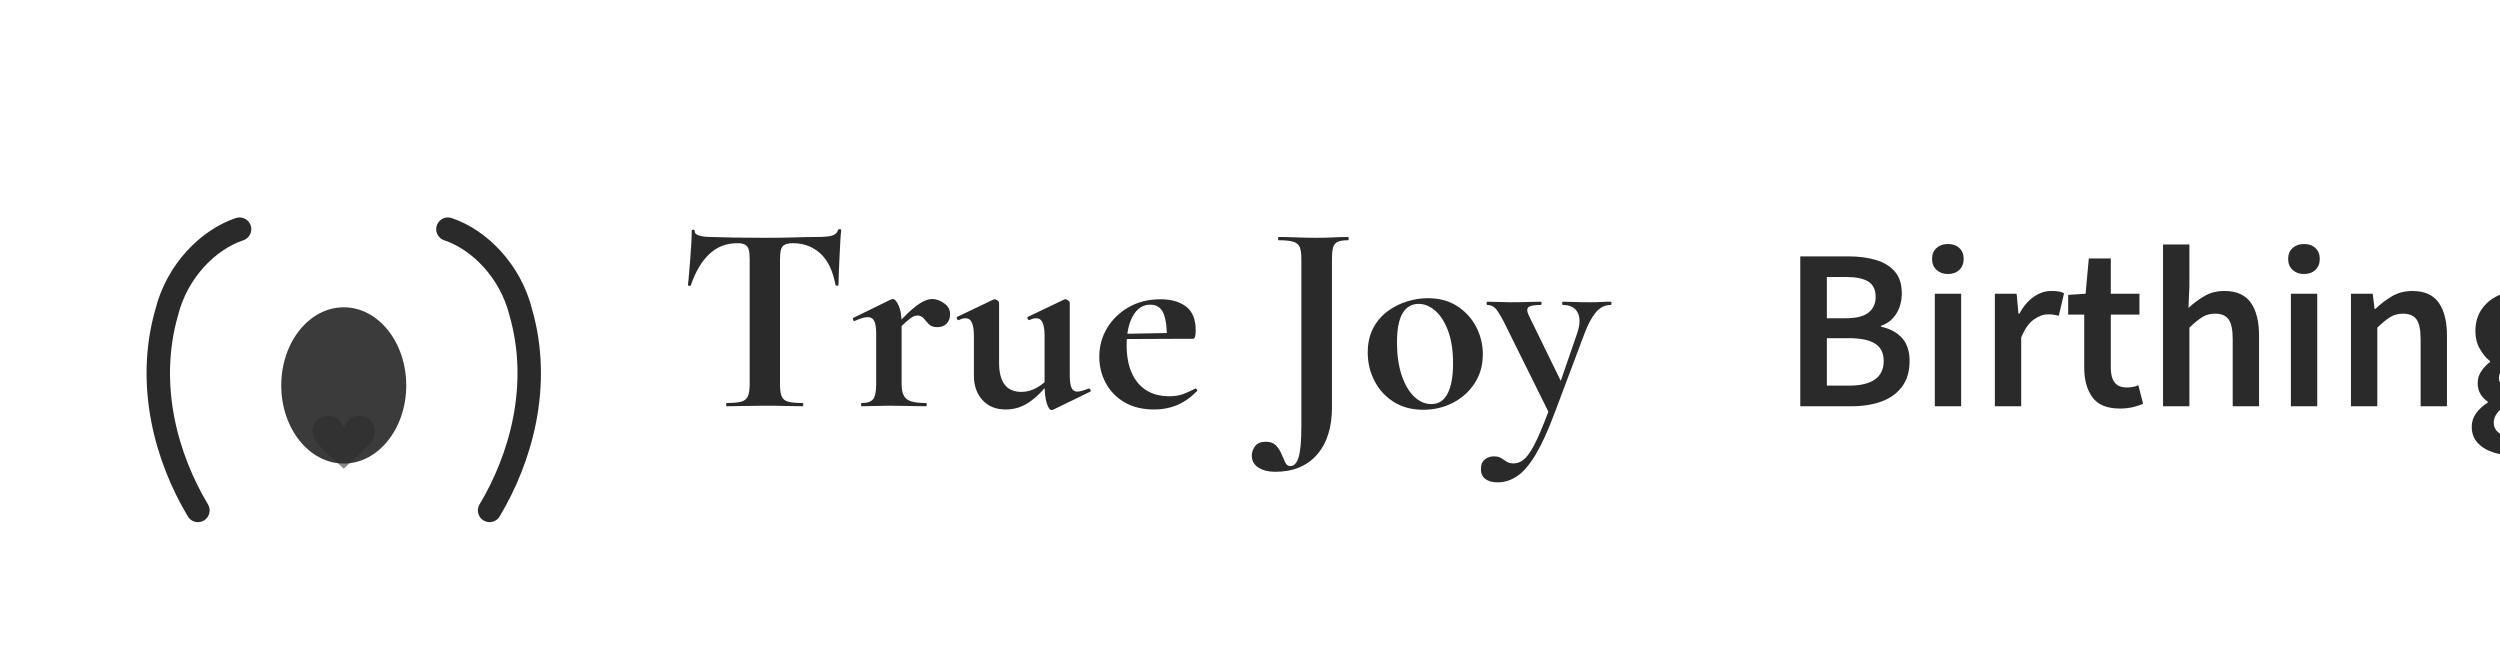
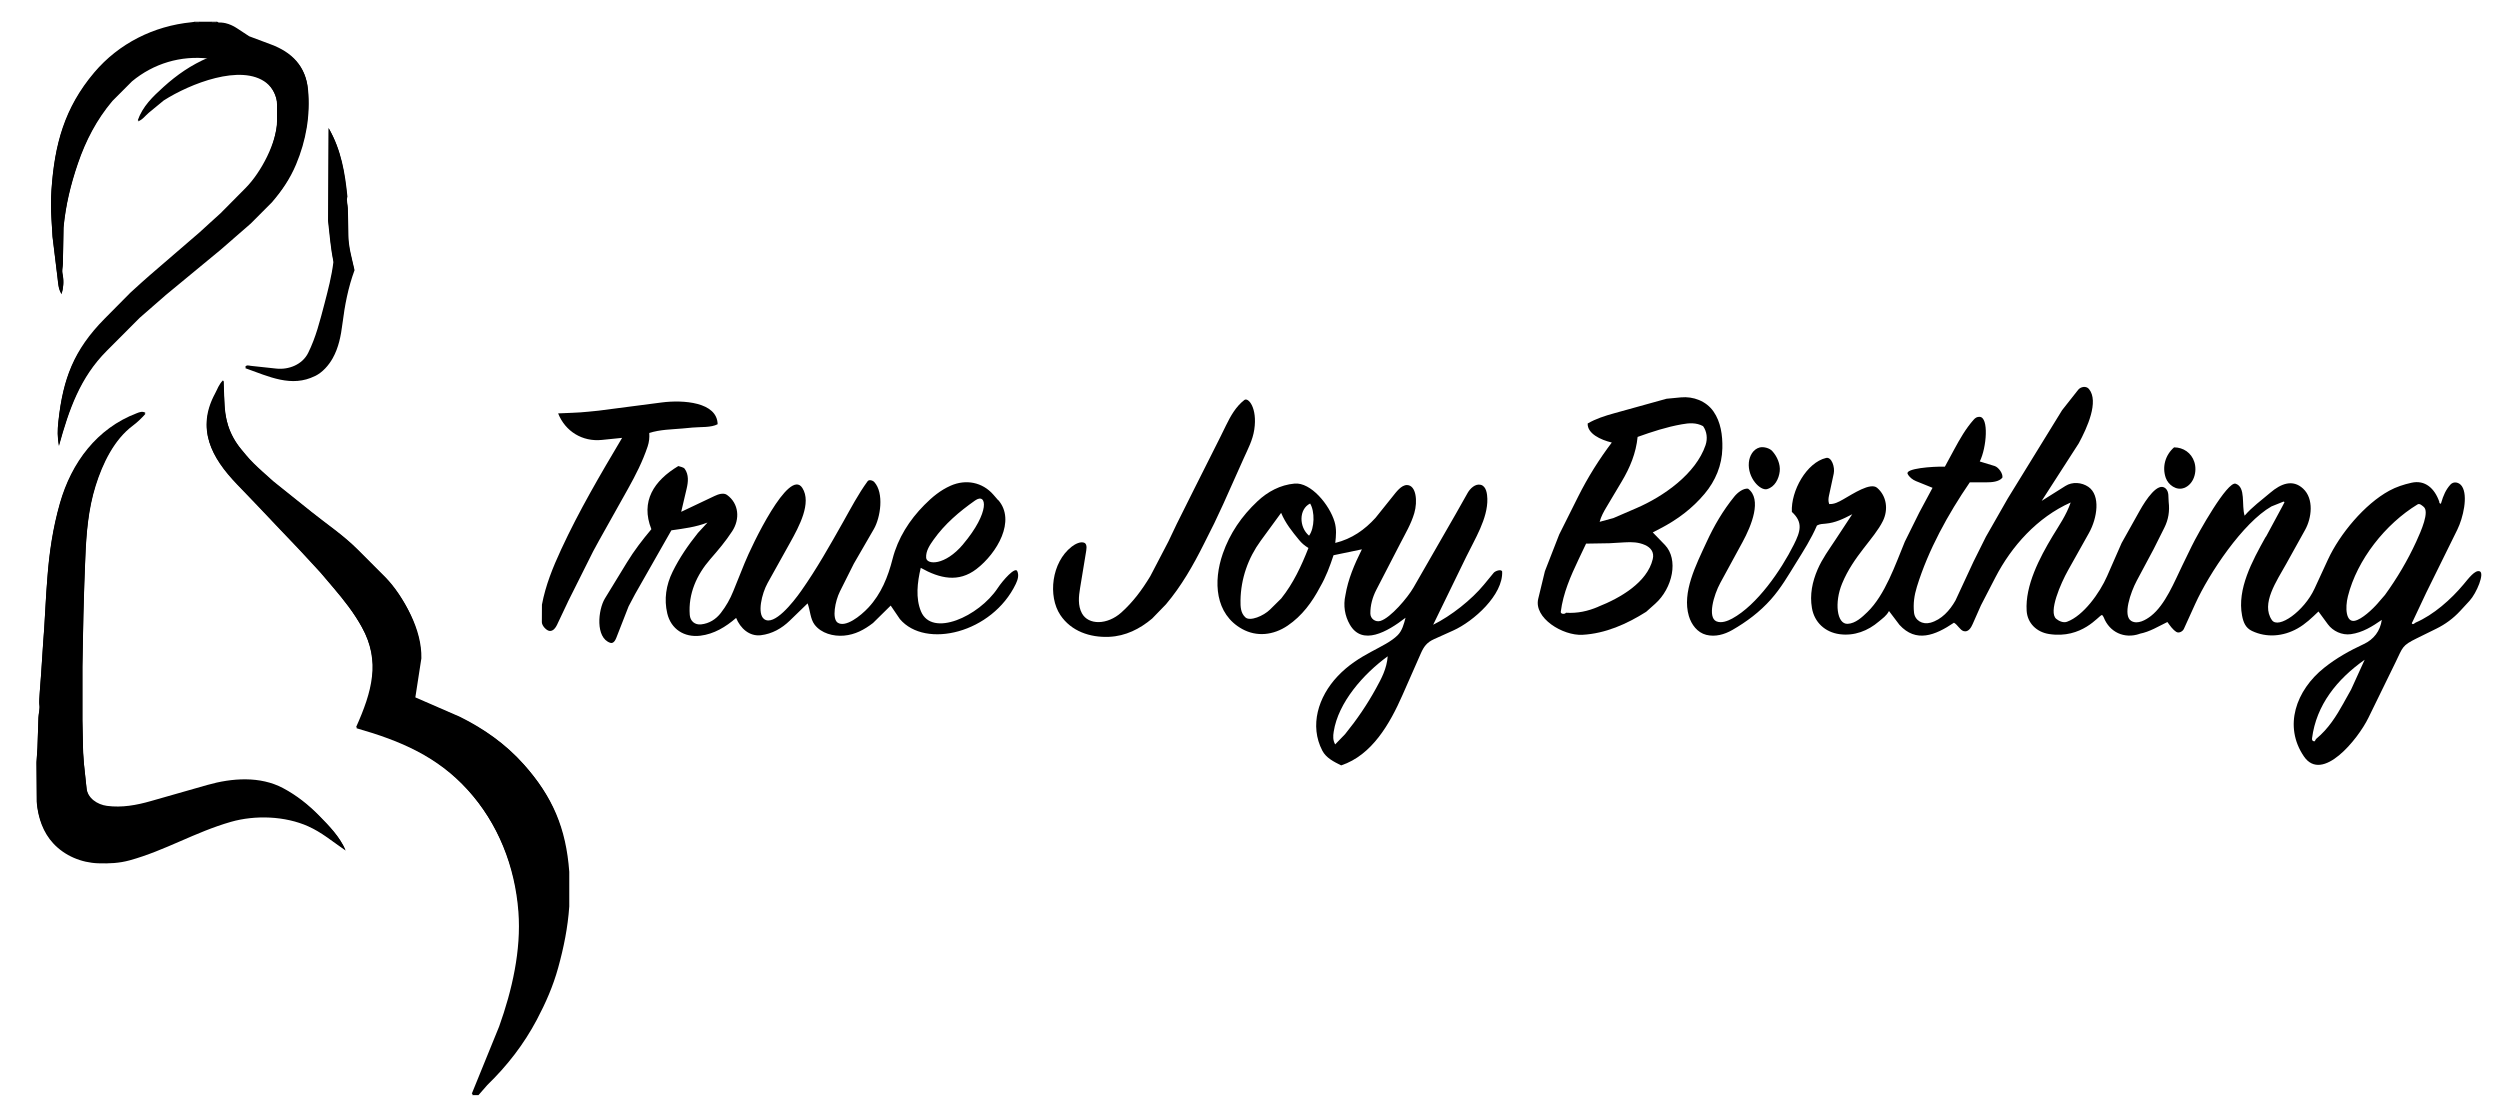
- <svg xmlns="http://www.w3.org/2000/svg" viewBox="0 0 480 128" fill="none">
-   <g transform="translate(16, 16)">
-     <path d="M22 82 C16 72 12 58 16 44 C18 36 24 30 30 28" stroke="#2A2A2A" stroke-width="4.5" stroke-linecap="round" fill="none" />
-     <path d="M78 82 C84 72 88 58 84 44 C82 36 76 30 70 28" stroke="#2A2A2A" stroke-width="4.5" stroke-linecap="round" fill="none" />
-     <ellipse cx="50" cy="58" rx="12" ry="15" fill="#3B3B3B" />
-     <path d="M50 74 C48 72 44 69 44 67 C44 64 47 63 49 64.5 L50 66 L51 64.5 C53 63 56 64 56 67 C56 69 52 72 50 74Z" fill="#2A2A2A" opacity="0.55" />
+ <svg xmlns="http://www.w3.org/2000/svg" version="1.1" viewBox="0 0 579.12 256.08">
+   <defs>
+     <style>
+       .st0 {
+         fill: #141414;
+       }
+ 
+       .st1 {
+         fill: #131313;
+       }
+     </style>
+   </defs>
+   <g id="Layer_3_xA0_Image">
+     <g>
+       <path d="M110.84,253.68h-1.44l6.4-15.67c2.99-8.35,5.13-17.68,4.47-26.54-.8-10.55-4.76-20.62-11.87-28.43s-15.6-11.43-25.8-14.34c3.69-8.22,5.73-15.32,1.29-23.32-1.85-3.35-4.15-6.26-6.62-9.17l-2.99-3.51-2.07-2.25-2.89-3.12-5.25-5.51-4.09-4.32-5.06-5.27c-6.03-6.28-9.43-12.8-4.94-21.01.61-1.11.91-2.14,1.85-3.04.19,6.52-.09,11,4.13,16.1l1.08,1.31c1.11,1.34,2.29,2.47,3.59,3.64l2.77,2.48,8.8,7.03c3.64,2.91,7.41,5.41,10.72,8.71l6.46,6.46c4.42,4.96,8.38,11.92,8.23,18.59l-1.42,9.2,10.18,4.41c5.72,2.78,10.82,6.34,15.04,11.07,6.65,7.45,9.72,14.73,10.46,24.77v8.03c-.34,4.88-1.27,9.48-2.57,14.19-1.18,4.28-2.89,8.16-4.95,12.06-3.03,5.71-6.86,10.65-11.46,15.11l-2.04,2.33Z" />
+       <path d="M495.64,146.83c-3.58,1.23-6.98-.41-8.31-3.8-.06-.14-.29-.59-.45-.56-.73.13-4.55,5.59-12.23,4.4-2.9-.45-5-2.54-5.18-5.37-.37-5.87,2.99-12.27,6-17.29,1.52-2.52,3.17-4.84,4.2-7.81-7.73,3.44-13.7,10.12-17.44,17.35l-3.35,6.48-1.92,4.34c-.34.78-1,1.97-2.12,1.62-.82-.26-1.32-1.43-2.21-1.94-4.38,2.96-8.8,4.69-12.62.5l-2.43-3.21c-.6,1.14-1.49,1.7-2.32,2.41-2.58,2.21-5.73,3.41-9.11,2.96s-5.86-2.76-6.42-6.07c-.53-3.07.08-6.07,1.32-8.94,1.08-2.5,2.65-4.61,4.14-6.88l3.88-5.9c-2.11,1.09-3.91,1.98-6.15,2.18-.7.06-1.34.06-2.03.43-1.33,3.1-3.1,5.85-4.88,8.72s-3.46,5.79-5.79,8.41c-2.55,2.87-5.61,5.17-8.94,7.08-1.85,1.06-3.97,1.64-6.03,1.12s-3.44-2.37-4.03-4.36c-1.62-5.48,1.66-11.83,4.09-17.1,1.75-3.81,3.81-7.33,6.44-10.57.71-.88,2.04-1.96,3.18-1.83,3.3,2.44.79,8.57-1.27,12.36l-5.14,9.44c-1.57,2.88-3,8.03-.92,8.93,1.16.51,2.64-.09,3.66-.64,5.77-3.14,11.3-11.17,14.28-17.13,1.54-3.08,2.19-5.15-.46-7.58-.24-4.86,3.41-11.44,7.94-12.5,1.27-.3,2.08,2.15,1.76,3.63l-1.11,5.15c-.13.63-.19,1.25.06,1.9,1.15.07,2.19-.48,3.2-1.06,2.34-1.32,6.36-4.03,7.91-2.69,2.21,1.9,2.62,5.04,1.33,7.67-2.02,4.11-6.82,8.1-9.45,14.49-1.82,4.4-1.23,9.45,1.28,9.34,1.81-.08,3.35-1.54,4.59-2.74,4.07-3.95,6.44-10.9,8.66-16.29l3.34-6.74,3.08-5.74-3.86-1.56c-.74-.3-1.56-.93-1.91-1.67-.59-1.25,5.69-1.74,8.63-1.67l2.18-4.03c1.31-2.42,2.63-4.74,4.45-6.81.42-.48.8-.72,1.41-.7,2.17.06,1.65,7.1.04,10.34l3.44,1.05c.9.28,1.98,1.76,1.8,2.7-.79.98-2.5,1.08-3.69,1.08h-3.86c-5.04,7.36-9.63,15.68-12.25,24.18-.62,2.01-.89,3.92-.67,5.99.19,1.81,1.94,2.86,3.81,2.35,2.56-.71,4.47-2.82,5.79-5.15l4.18-9,2.87-5.76,5.07-8.88,12.58-20.44,3.72-4.72c.58-.73,1.86-.97,2.5-.19,2.37,2.87-.4,8.95-2.36,12.58l-8.59,13.34,5.5-3.46c1.61-1.02,3.77-.85,5.32.21,2.85,1.96,2.08,7.22.12,10.71l-4.82,8.6c-1.7,3.03-4.63,9.72-2.74,11.27.56.46,1.59,1,2.49.67,3.79-1.38,7.58-6.67,9.29-10.58l3.36-7.66,4.21-7.52c1.42-2.54,4.18-6.69,5.95-5.15.9.79.62,2.13.74,3.15.25,2.15-.05,4.07-1.01,5.99l-2.48,4.95-3.91,7.32c-1.44,2.7-3.28,8.1-1.27,9.31,1.46.88,3.38-.23,4.56-1.15,3.34-2.61,5.45-7.97,7.27-11.7l2.13-4.38c1.56-3.21,8.32-15.21,10.23-14.56,2.4.82,1.31,4.91,2.07,7.41,1.76-2.06,3.88-3.55,5.93-5.31,2.51-2.15,5.22-3.18,7.61-.97,2.58,2.38,1.98,6.86.48,9.55l-4.36,7.85c-2.22,4-5.94,9.29-3.34,13.06,1.5,2.17,7.46-2.05,9.87-7.27l3.11-6.74c2.73-5.91,8.48-12.85,14.23-15.97,1.6-.87,3.32-1.43,5.12-1.83,3.15-.71,5.37,1.29,6.45,4.41-.06.34.37.7.45.19.46-1.6,1.07-3.03,2.15-4.2.74-.8,2.02-.53,2.64.41,1.46,2.2.29,7.31-1.08,10.08l-7.18,14.56-3.17,6.73c-.09.2-.34.39-.02.54.24.12.54-.25.71-.32,4.18-1.8,8.22-5.39,11.11-8.85,1.23-1.47,2.66-3.4,3.74-3.04,1.21.4-.7,5.05-2.35,6.84l-2.16,2.34c-1.61,1.74-3.45,3.09-5.54,4.12l-4.51,2.22c-3.48,1.71-3.2,2.02-4.94,5.58l-6.29,12.87c-2.43,4.96-10.66,15.12-14.91,8.93-4.8-7-1.86-15.34,4.68-20.55,2.86-2.28,5.87-3.95,9.15-5.48,2.35-1.09,3.83-3.04,4.2-5.62-2.2,1.52-4.44,2.94-7.19,3.32-2.03.28-4.14-.71-5.3-2.29l-2.18-2.97c-1.52,1.45-3.02,2.91-4.87,3.94-3.31,1.86-7.17,2.18-10.55.56-1.48-.71-1.98-1.99-2.28-3.55-1.18-6.16,2.35-12.62,5.39-18.09l.21-.29,3.69-6.84.42-.81c.15-.14.13-.35-.1-.38l-2.8,1.12c-6.58,3.75-14.42,15.43-17.67,22.6l-2.62,5.77c-.28.62-1.18,1.07-1.75.7-.89-.58-1.45-1.45-2.07-2.29-2.1,1.01-4.03,2.25-6.43,2.72ZM550.9,139.63l1.57-1.81c2.81-3.88,5.24-7.98,7.25-12.36,1.16-2.53,3.1-6.95,1.71-8.06-.31-.24-.91-.86-1.4-.56-7.45,4.52-14.03,12.85-16.14,21.28-.69,2.75-.45,6.11,1.6,5.68,1.62-.34,4.06-2.6,5.42-4.17ZM542.93,162.77l1.7-3.04,3.14-6.9c-6.42,4.53-11.21,10.49-12.19,18.2-.05.42.12.67.51.7.21.01.27-.43.49-.61,2.8-2.32,4.59-5.18,6.36-8.35Z" />
+       <path d="M231.24,115.83c4.15,4.78-.27,12.32-5.05,15.99-4.16,3.19-8.48,2.2-12.9-.28-.81,3.41-1.21,7.04.05,10.08,2.55,6.11,13.41,1.17,17.75-5.35,1.28-1.93,4.06-5.02,4.55-3.98.44.94.14,1.98-.33,2.97-5.45,11.37-20.91,15.14-26.85,8.15l-2.13-3.13-4.1,4.04c-2.03,1.56-4.15,2.7-6.73,2.92-2.45.21-5.25-.52-6.79-2.53-1.03-1.35-1.01-3.29-1.63-4.94l-4.14,4.01c-1.83,1.77-4.07,3.06-6.7,3.37s-4.74-1.59-5.72-4.01c-2.4,2.09-5.13,3.74-8.29,4.12-3.74.45-6.8-1.53-7.66-5.17-.77-3.27-.28-6.56,1.23-9.63,1.59-3.24,3.6-6.16,5.86-8.99l2.23-2.42c-2.78,1.07-5.45,1.38-8.37,1.8l-8.42,14.8-1.49,2.82-2.84,7.27c-.22.57-.67,1.41-1.4,1.17-3.49-1.16-2.84-7.66-1.24-10.28l5.09-8.33c1.69-2.77,3.61-5.26,5.67-7.71-2.57-6.46.6-11.25,6.24-14.63.46.17,1.21.25,1.49.65.96,1.35.81,3.03.44,4.58l-1.26,5.37,7.74-3.67c.82-.39,2.06-.82,2.86-.25,2.79,2,3.05,5.62,1.21,8.42-1.51,2.32-3.22,4.34-5.06,6.45-3.17,3.64-5.14,8.04-4.77,12.93.11,1.44,1.18,2.35,2.62,2.2,1.89-.2,3.44-1.18,4.58-2.65,1.22-1.58,2.14-3.2,2.88-5.04l2.62-6.49c1.67-4.13,10.3-22.24,13.38-17.43,2.21,3.46-.74,8.91-2.82,12.65l-5.22,9.37c-1.36,2.44-2.47,7.15-.8,8.37,2.29,1.67,6.66-3.81,8.59-6.56,3.61-5.13,6.6-10.46,9.69-15.93,1.84-3.26,3.48-6.43,5.68-9.45.35-.48,1.23-.17,1.55.19,2.31,2.55,1.43,8.23-.1,10.88l-4.65,8.04-3.2,6.39c-1.14,2.28-1.9,6.37-.52,7.27,1.8,1.16,5.22-1.48,7.13-3.53,2.94-3.17,4.51-7.08,5.57-11.24,1.23-4.83,3.91-9.02,7.35-12.49,1.85-1.87,3.73-3.43,6.1-4.48,3.53-1.56,7.36-.83,9.9,2.08l1.11,1.28ZM223.08,126.1c6.34-7.51,5.54-12.1,2.79-10.16-3.66,2.58-7.01,5.42-9.61,9.08-.88,1.24-1.83,2.64-1.72,4.19.12,1.65,4.35,1.87,8.55-3.11Z" />
+       <path d="M71.41,191.42c-5.37-2.4-12.28-2.65-17.92-1.04-8.3,2.38-15.22,6.64-23.43,8.91-2.43.67-4.73.77-7.3.69-3.89-.12-7.78-1.74-10.44-4.63-2.31-2.51-3.43-5.75-3.78-9.17l-.08-9.48.22-3.35.23-6.97c.03-1.01.4-2.03.21-3.1-.13-.71.27-4.78.42-7.18l.22-3.37.25-3.82.23-3.13.25-4.31.24-4.08.23-3.13c.44-5.97,1.29-11.76,2.93-17.51,2.69-9.41,8.58-17.28,17.82-20.79.68-.26,1.27-.51,2-.11-.99,1.1-1.88,1.96-2.95,2.76-4.32,3.22-6.99,8.76-8.61,13.94-1.72,5.5-2.16,11.09-2.39,16.8l-.23,5.98-.21,7.21-.23,11.98v12.48s.17,7.54.17,7.54l.2,2.67.6,5.62c.24,2.27,2.47,3.79,4.75,4.09,3.46.45,6.82-.15,10.19-1.12l13.06-3.72c5.76-1.64,12.28-2.09,17.58.72,3.19,1.7,5.91,3.86,8.43,6.43,2.31,2.36,4.62,4.71,6.01,7.81-3.09-2.12-5.52-4.21-8.68-5.62Z" />
+       <path d="M347.97,132.36c.27,5.43-6.59,11.56-11.34,13.7l-4.44,2c-1.64.74-2.36,1.71-3.05,3.28l-4.24,9.63c-2.93,6.66-7.07,13.96-14.22,16.33-1.69-.84-3.49-1.72-4.37-3.42-3.01-5.78-.95-12.45,3.52-17.2,5.04-5.36,10.95-6.56,13.94-9.54,1.04-1.04,1.44-2.57,1.82-4.04-4.25,3.29-10.03,6.57-12.9,1.59-1.17-2.03-1.56-4.41-1.03-6.79.62-3.76,2.08-7.14,3.82-10.65l-6.57,1.37c-.86,2.61-1.76,5.01-3.09,7.31-1.87,3.56-4.2,6.73-7.53,8.99s-7.19,2.63-10.52.8c-6.32-3.48-6.76-11.01-4.51-17.48,1.63-4.69,4.38-8.7,8.04-12.13,2.35-2.21,5.26-3.79,8.59-4.09,3.77-.34,8.09,4.92,9.26,8.85.49,1.67.35,3.25.16,4.9,3.85-.94,6.85-3.08,9.33-5.82l3.97-4.95c.79-.98,1.99-2.67,3.33-2.64,2.13.05,2.48,3.77,1.68,6.5-.75,2.54-2.05,4.69-3.26,7.05l-5.55,10.74c-.88,1.71-1.39,3.59-1.37,5.48.02,1.23,1.2,2.04,2.32,1.71,2.36-.7,6.34-5.42,7.66-7.72l9.78-17.02,2.79-4.94c.55-.97,1.76-2.19,3.04-1.85s1.48,2.13,1.51,3.23c.13,4.56-2.95,9.44-4.88,13.42l-7.67,15.76c4.17-2.05,8.9-5.81,11.75-9.27l2.28-2.77c.33-.4,1.68-.91,1.96-.31ZM303.49,116.64c-2.64,1.28-2.61,5.48-.25,7.45,1.3-1.75,1.36-5.63.25-7.45ZM294.21,141.19l2.59-2.56c2.8-3.51,4.65-7.5,6.3-11.69-.97-.59-1.56-1.12-2.18-1.87-1.6-1.95-3.13-3.83-4.15-6.27l-4.73,6.47c-2.93,4.01-4.6,8.79-4.68,13.79-.02,1.49.02,2.94,1.14,3.96,1.06.97,4.19-.33,5.7-1.82ZM311.59,170.06c2.78-3.43,5.12-6.87,7.19-10.65,1.25-2.27,2.46-4.51,2.68-7.38-5.63,4.09-11.47,10.7-12.51,17.47-.16,1.02-.21,1.96.34,2.94l2.3-2.38Z" />
+       <path d="M51.13,49.66l5.85-5.89c4.03-4.05,6.65-9.72,7.27-15.47v-3.86c0-1.9-1.02-4.06-2.56-5.26-5.8-4.5-17.68.2-23.76,4.09l-3.43,2.82c-.86.71-1.46,1.66-2.55,2.03,1.16-3.33,3.58-5.58,6.09-7.84,3.07-2.76,6.3-4.98,10.29-6.71-6.43-.76-12.74,1.12-17.75,5.27l-4.53,4.54c-3.67,4.35-6.19,9.21-8.02,14.56-1.67,4.89-2.84,9.71-3.32,14.88l-.15,8.31c-.02.91-.27,1.6-.07,2.53.32,1.49.21,3.08-.23,4.51-.74-1.17-.77-2.37-.91-3.57l-1.18-9.69-.24-4.07c-.14-2.31-.16-4.4,0-6.71.71-10.48,3.02-19,9.91-27.11,5.78-6.8,13.92-10.88,22.83-11.65h6.07c1.37,0,2.58.38,3.72,1.11l3.48,2.24,4.93,1.83c4.83,1.79,8,4.99,8.49,10.24.56,5.94-.46,11.79-2.78,17.31-1.38,3.29-3.29,6.09-5.62,8.8l-4.89,4.9-6.94,6.04-12.73,10.51-6.04,5.27-7.64,7.66c-6.18,6.2-8.74,13.6-11.07,22.05-.36-1.9-.33-3.65-.13-5.45.55-5.12,1.54-10.14,3.92-14.74,1.77-3.42,4.28-6.16,6.79-9.04l5.97-6.02,2.64-2.4,1.91-1.69,11.58-9.97,2.14-1.96,2.64-2.39Z" />
+       <path d="M381.29,141.75c-4.46,2.82-9.42,5.01-14.69,5.3-4.6.26-11.35-3.9-10.27-8.35l1.55-6.4,3.3-8.47,4.39-8.78c2.24-4.47,4.83-8.61,7.8-12.54-2.63-.62-5.68-2.08-5.59-4.41,1.92-1.11,3.94-1.75,6.08-2.35l12.18-3.38,3.34-.32c2.85-.27,5.85.84,7.54,3.26s2.13,5.49,2.06,8.53c-.08,3.93-1.59,7.54-4.11,10.54-2.84,3.39-6.29,5.98-10.2,8.01l-1.81.94,2.79,2.88c3.26,3.37,1.81,10.04-2.23,13.65l-2.13,1.9ZM373.77,120l5.28-2.28c6.32-2.72,13.79-7.96,16.04-14.61.51-1.52.3-3.18-.58-4.4-1.59-.85-3.22-.73-4.93-.42-3.56.63-6.87,1.72-10.23,2.92-.37,3.77-1.77,7.11-3.66,10.29l-3.58,6.01c-.64,1.07-1.19,2.07-1.56,3.37l3.22-.88ZM370.21,140.55c5.14-2.03,11.37-5.64,12.65-11.04.38-1.59-.46-2.67-1.8-3.26-1.48-.66-3.02-.72-4.65-.62l-3.6.21-5.4.09-1.73,3.64c-1.85,3.9-3.58,7.81-4.13,12.15-.07.53.92.64,1.21.22,2.66.17,5.06-.36,7.46-1.38Z" />
+       <path d="M248.23,126.65c.83-.64,2.16-1.34,3.05-.87.66.44.35,1.7.25,2.35l-1.33,8.09c-.32,1.92-.55,4.06.43,5.86,1.52,2.77,5.89,2.7,9.12-.19,2.74-2.46,4.81-5.27,6.71-8.41l4.19-8.03,1.94-4.08,3.99-7.99,6.08-12.1,1.35-2.75c1.06-2.16,2.26-4.33,4.24-5.87.9-.7,3.06,1.82,2.3,6.86-.37,2.45-1.46,4.45-2.45,6.66l-4.75,10.62-2.06,4.4-2.41,4.81c-2.49,4.97-5.2,9.73-8.78,13.97l-3.21,3.31c-2.86,2.41-6.16,4.06-9.94,4.23-4.46.2-8.82-1.3-11.32-5.04-2.93-4.39-2.04-12.22,2.6-15.82Z" />
+       <path d="M131.53,139.47l-2.52,5.32c-.27.58-.85,1.43-1.67,1.37-.75-.05-1.82-1.22-1.82-2.03l.02-4.06c.85-4.52,2.52-8.61,4.46-12.81,4.14-8.95,9.02-17.25,14.11-25.83l-4.71.48c-4.46.45-8.45-1.95-10.11-6.15l3.37-.14c1.24-.05,2.36-.12,3.61-.25l2.39-.24,14.62-1.9c4.95-.64,12.85-.12,12.96,5.04-1.5.81-3.93.6-5.78.77l-2.38.22c-2.55.23-5.16.23-7.68,1.04.08,1.08-.03,2.09-.38,3.14-1.17,3.48-2.77,6.61-4.56,9.82l-6.71,11.98-1.36,2.5-5.87,11.73Z" />
+       <path d="M73,87.09c-5.45,2.73-10.66.16-16.15-1.79.3-.62.8-.37,1.35-.31l5.88.63c2.89.31,6.04-.9,7.4-3.62,1.8-3.62,2.74-7.45,3.78-11.35.85-3.26,1.67-6.37,2.1-9.75-.66-3.2-.87-6.23-1.25-9.49l.1-21.55c2.88,5,3.73,10.36,4.27,15.68-.29.96.09,1.79.11,2.68l.12,6.39c.05,2.75.82,5.28,1.42,7.97-1.49,4.06-2.26,8.11-2.8,12.37-.36,2.83-.87,5.56-2.27,8.05-.93,1.65-2.32,3.23-4.03,4.09Z" />
+       <path d="M409.37,113.3c-1.63.45-4.58-2.62-4.25-6.17.14-1.51.98-3.08,2.52-3.48.88-.22,2.27.15,2.88.82,1.14,1.24,1.94,3.07,1.75,4.72-.2,1.74-1.15,3.62-2.91,4.1Z" />
+       <path d="M505.91,113.04c-1.75.66-3.64-.72-4.21-2.33-.9-2.57-.11-5.31,1.92-7.08,2.16.01,4.01,1.27,4.69,3.38.72,2.23-.1,5.17-2.39,6.04Z" />
+     </g>
  </g>
-   <g fill="#2A2A2A">
-     <path d="M222 602Q161 602 118.5 561.5Q76 521 51 447Q50 444 45.0 444.5Q40 445 40 448Q42 462 44.0 487.5Q46 513 48.5 543.0Q51 573 52.5 601.0Q54 629 54 647Q54 652 59.5 652.0Q65 652 65 647Q65 637 75.5 632.5Q86 628 99.5 626.5Q113 625 122 625Q208 622 323 622Q393 622 435.0 623.5Q477 625 516 625Q552 625 570.5 629.5Q589 634 594 650Q595 654 600.5 654.0Q606 654 606 650Q604 634 602.5 605.5Q601 577 599.5 545.5Q598 514 597.0 487.5Q596 461 596 448Q596 445 591.0 445.0Q586 445 585 448Q570 527 528.5 564.5Q487 602 428 602Q408 602 397.5 596.5Q387 591 383.5 578.0Q380 565 380 542V81Q380 52 386.0 37.0Q392 22 409.5 17.0Q427 12 463 12Q466 12 466.0 6.0Q466 0 463 0Q435 0 400.0 1.0Q365 2 323 2Q283 2 248.0 1.0Q213 0 184 0Q181 0 181.0 6.0Q181 12 184 12Q219 12 237.0 17.0Q255 22 261.5 37.0Q268 52 268 81V544Q268 566 264.5 578.5Q261 591 251.0 596.5Q241 602 222 602Z" transform="translate(130.00,78.00) scale(0.052) scale(1,-1)" />
-     <path d="M161 271 153 284Q192 329 219.0 353.0Q246 377 265.0 386.5Q284 396 299 396Q320 396 342.5 380.5Q365 365 365 340Q365 319 352.5 305.5Q340 292 318 292Q297 292 286.5 303.0Q276 314 267.5 324.5Q259 335 243 335Q236 335 227.5 330.5Q219 326 203.5 312.5Q188 299 161 271ZM39 0Q36 0 36.0 6.0Q36 12 39 12Q70 12 81.0 26.5Q92 41 92 81V269Q92 300 85.0 314.5Q78 329 61 329Q52 329 40.0 325.5Q28 322 13 315Q9 313 7.0 319.0Q5 325 7 326L146 394Q152 396 153 396Q164 396 175.0 372.0Q186 348 186 303V81Q186 55 194.0 39.5Q202 24 221.5 18.0Q241 12 275 12Q279 12 279.0 6.0Q279 0 275 0Q248 0 213.5 1.0Q179 2 139 2Q111 2 85.0 1.0Q59 0 39 0Z" transform="translate(163.44,78.00) scale(0.052) scale(1,-1)" />
-     <path d="M192 -12Q137 -12 105.5 23.0Q74 58 74 113V260Q74 293 66.5 309.0Q59 325 43 325Q32 325 18 318Q14 317 11.5 323.0Q9 329 12 330L146 394Q149 395 151 395Q156 395 161.5 390.5Q167 386 167 382V161Q167 107 187.5 80.0Q208 53 250 53Q279 53 308.0 69.5Q337 86 354 111L360 99Q326 50 284.0 19.0Q242 -12 192 -12ZM428 382V116Q428 82 434.5 68.0Q441 54 456 54Q463 54 473.5 57.0Q484 60 497 65Q501 67 504.0 61.5Q507 56 504 54L366 -13Q364 -14 361 -14Q351 -14 343.0 11.0Q335 36 335 82V260Q335 293 327.5 309.0Q320 325 304 325Q293 325 278 318Q275 317 272.5 323.0Q270 329 273 330L407 394Q409 395 412 395Q417 395 422.5 390.5Q428 386 428 382Z" transform="translate(183.14,78.00) scale(0.052) scale(1,-1)" />
-     <path d="M235 -12Q170 -12 124.5 15.0Q79 42 55.5 86.5Q32 131 32 182Q32 241 61.0 289.0Q90 337 141.0 366.0Q192 395 258 395Q317 395 352.5 368.0Q388 341 388 280Q388 267 386.0 258.0Q384 249 377 249H281Q283 306 270.0 340.5Q257 375 220 375Q180 375 156.5 334.0Q133 293 133 225Q133 167 151.0 125.0Q169 83 204.0 60.0Q239 37 290 37Q320 37 340.5 44.5Q361 52 386 65Q388 67 391.5 63.0Q395 59 393 56Q356 19 317.5 3.5Q279 -12 235 -12ZM98 248 97 267 316 271V249Z" transform="translate(209.40,78.00) scale(0.052) scale(1,-1)" />
-     <path d="M298 625Q301 625 301.0 619.0Q301 613 298 613Q273 613 260.0 607.0Q247 601 243.0 586.0Q239 571 239 542V-4Q239 -116 183.5 -179.0Q128 -242 29 -242Q-8 -242 -32.5 -226.5Q-57 -211 -57 -182Q-57 -164 -45.0 -147.5Q-33 -131 -5 -131Q19 -131 32.0 -144.5Q45 -158 52.5 -176.0Q60 -194 66.5 -207.5Q73 -221 85 -221Q106 -221 116.0 -187.5Q126 -154 126 -74V544Q126 573 120.0 587.5Q114 602 96.0 607.5Q78 613 42 613Q40 613 40.0 619.0Q40 625 42 625Q73 625 108.0 623.5Q143 622 181 622Q216 622 245.5 623.5Q275 625 298 625Z" transform="translate(243.31,78.00) scale(0.052) scale(1,-1)" />
-     <path d="M237 -13Q174 -13 128.0 16.0Q82 45 57.0 93.5Q32 142 32 198Q32 250 52.0 288.0Q72 326 105.0 350.5Q138 375 177.0 387.0Q216 399 254 399Q318 399 363.5 369.0Q409 339 433.0 292.0Q457 245 457 192Q457 131 426.5 84.5Q396 38 346.0 12.5Q296 -13 237 -13ZM267 8Q307 8 327.0 47.0Q347 86 347 157Q347 230 328.5 279.0Q310 328 281.0 353.0Q252 378 220 378Q181 378 160.5 343.0Q140 308 140 235Q140 167 157.0 115.5Q174 64 203.0 36.0Q232 8 267 8Z" transform="translate(260.94,78.00) scale(0.052) scale(1,-1)" />
-     <path d="M441 386Q443 386 443.0 380.0Q443 374 441 374Q407 374 384.0 345.0Q361 316 343 267L232 -28Q196 -124 162.5 -179.5Q129 -235 95.0 -258.0Q61 -281 23 -281Q-6 -281 -22.5 -268.5Q-39 -256 -39 -232Q-39 -208 -24.5 -196.5Q-10 -185 9 -185Q26 -185 36.0 -191.5Q46 -198 56.0 -204.5Q66 -211 82 -211Q106 -211 126.0 -190.5Q146 -170 169.0 -120.5Q192 -71 223 15L220 -40L50 303Q28 347 15.5 360.5Q3 374 -15 374Q-18 374 -18.0 380.0Q-18 386 -15 386Q5 386 27.5 385.0Q50 384 70 384Q106 384 133.0 385.0Q160 386 182 386Q185 386 185.0 380.0Q185 374 182 374Q147 374 137.0 366.0Q127 358 138 335L265 75L229 16L316 268Q333 317 318.5 345.5Q304 374 263 374Q261 374 261.0 380.0Q261 386 263 386Q287 386 308.5 385.0Q330 384 364 384Q388 384 403.5 385.0Q419 386 441 386Z" transform="translate(286.36,78.00) scale(0.052) scale(1,-1)" />
-   </g>
-   <g fill="#2A2A2A">
-     <path d="M83 0V654H292Q360 654 412.5 638.5Q465 623 495.5 588.0Q526 553 526 493Q526 443 502.5 404.5Q479 366 435 351V347Q493 335 526.5 298.5Q560 262 560 197Q560 130 527.5 86.0Q495 42 438.0 21.0Q381 0 309 0ZM199 384H282Q350 384 381.0 409.0Q412 434 412 476Q412 524 380.0 544.0Q348 564 284 564H199ZM199 90H297Q369 90 408.0 116.5Q447 143 447 198Q447 250 409.0 273.5Q371 297 297 297H199Z" transform="translate(342.00,78.00) scale(0.044) scale(1,-1)" />
-     <path d="M73 0V491H188V0ZM130 577Q100 577 80.5 595.0Q61 613 61 643Q61 673 80.5 690.5Q100 708 130 708Q161 708 180.0 690.5Q199 673 199 643Q199 613 180.0 595.0Q161 577 130 577Z" transform="translate(368.27,78.00) scale(0.044) scale(1,-1)" />
-     <path d="M73 0V491H168L176 404H180Q206 452 242.5 477.5Q279 503 319 503Q338 503 351.0 501.0Q364 499 375 493L352 395Q340 398 330.0 399.5Q320 401 304 401Q275 401 243.0 378.5Q211 356 188 300V0Z" transform="translate(379.80,78.00) scale(0.044) scale(1,-1)" />
-     <path d="M246 -10Q161 -10 125.5 39.5Q90 89 90 168V400H20V486L96 491L110 645H206V491H331V400H206V168Q206 125 223.0 103.5Q240 82 275 82Q288 82 301.0 84.0Q314 86 326 92L347 11Q328 2 302.0 -4.0Q276 -10 246 -10Z" transform="translate(396.21,78.00) scale(0.044) scale(1,-1)" />
-     <path d="M73 0V706H188V524L184 429Q215 458 253.0 480.5Q291 503 341 503Q420 503 456.0 452.0Q492 401 492 308V0H377V293Q377 354 359.0 379.0Q341 404 300 404Q268 404 243.5 388.5Q219 373 188 343V0Z" transform="translate(412.09,78.00) scale(0.044) scale(1,-1)" />
-     <path d="M73 0V491H188V0ZM130 577Q100 577 80.5 595.0Q61 613 61 643Q61 673 80.5 690.5Q100 708 130 708Q161 708 180.0 690.5Q199 673 199 643Q199 613 180.0 595.0Q161 577 130 577Z" transform="translate(436.64,78.00) scale(0.044) scale(1,-1)" />
-     <path d="M73 0V491H168L176 425H180Q213 457 252.0 480.0Q291 503 341 503Q420 503 456.0 452.0Q492 401 492 308V0H377V293Q377 354 359.0 379.0Q341 404 300 404Q268 404 243.5 388.5Q219 373 188 343V0Z" transform="translate(448.17,78.00) scale(0.044) scale(1,-1)" />
-     <path d="M244 -217Q185 -217 139.0 -203.0Q93 -189 66.5 -160.5Q40 -132 40 -89Q40 -58 58.5 -31.5Q77 -5 110 16V20Q92 32 79.0 52.0Q66 72 66 102Q66 130 82.5 154.0Q99 178 120 193V197Q95 216 75.5 250.0Q56 284 56 327Q56 383 83.0 422.5Q110 462 154.0 482.5Q198 503 250 503Q270 503 289.0 500.0Q308 497 322 491H498V406H406V402Q420 387 428.0 367.5Q436 348 436 322Q436 268 411.0 231.0Q386 194 344.0 175.0Q302 156 250 156Q234 156 217.0 159.0Q200 162 183 169Q173 159 166.0 149.0Q159 139 159 122Q159 101 177.0 89.0Q195 77 239 77H326Q415 77 460.5 48.5Q506 20 506 -44Q506 -92 474.0 -131.5Q442 -171 383.0 -194.0Q324 -217 244 -217ZM250 228Q273 228 292.5 239.5Q312 251 323.5 273.5Q335 296 335 327Q335 374 310.5 399.0Q286 424 250 424Q214 424 189.0 399.0Q164 374 164 327Q164 296 176.0 273.5Q188 251 207.0 239.5Q226 228 250 228ZM262 -142Q301 -142 331.0 -131.5Q361 -121 378.0 -102.5Q395 -84 395 -63Q395 -34 372.5 -24.0Q350 -14 308 -14H241Q221 -14 205.0 -12.0Q189 -10 174 -7Q155 -22 145.5 -38.0Q136 -54 136 -72Q136 -105 170.0 -123.5Q204 -142 262 -142Z" transform="translate(472.81,78.00) scale(0.044) scale(1,-1)" />
+   <g id="Layer_5_xA0_Image">
+     <g>
+       <path d="M45.05,5.04c.39.18.81.18,1.2,0h2.63c.46.18.97.19,1.44,0l.3.17c1.57-.05,3.01.5,4.36,1.39l2.74,1.8,5.07,1.9c4.83,1.81,7.98,4.98,8.48,10.24.56,5.94-.46,11.79-2.78,17.31-1.38,3.29-3.1,6.28-5.61,8.8l-4.88,4.9-6.93,6.04-12.71,10.51-6.03,5.27-7.63,7.66c-6.17,6.19-8.72,13.6-11.05,22.05-.36-1.9-.33-3.65-.13-5.45,1.06-9.89,3.58-16.59,10.69-23.78l5.96-6.02,2.64-2.4,1.91-1.69,11.57-9.97,2.14-1.96,2.64-2.39,5.84-5.89c3.59-3.62,7.26-10.67,7.26-15.47v-3.86c0-1.9-1.02-4.06-2.56-5.26-5.79-4.5-17.66.2-23.73,4.09l-3.42,2.82c-.86.71-1.45,1.66-2.55,2.03,1.14-3.27,3.5-5.5,5.96-7.73,3.1-2.8,6.36-5.08,10.4-6.81-6.43-.77-12.72,1.12-17.72,5.27l-4.52,4.54c-3.66,4.35-6.18,9.21-8,14.56-1.67,4.89-2.84,9.71-3.32,14.88l-.14,8.31c-.01.83-.3,1.48-.11,2.34.35,1.56.26,3.21-.2,4.71-.74-1.17-.76-2.37-.91-3.57l-1.18-9.69-.24-4.07c-.14-2.31-.16-4.4,0-6.71.71-10.52,3.01-18.97,9.89-27.11,5.73-6.78,13.86-10.79,22.5-11.64l.72-.1Z" />
+       <path class="st0" d="M50.32,5.04c-.33.37-1.1.37-1.44,0h1.44Z" />
+       <path class="st1" d="M46.25,5.04c-.24.37-.96.37-1.2,0h1.2Z" />
+       <path d="M112.92,250.87l-1.67,1.95c-.54.64-1.25.86-1.96.53l6.34-15.58c2.99-8.35,5.13-17.69,4.46-26.54-.79-10.55-4.75-20.62-11.85-28.43s-15.57-11.43-25.76-14.34c3.68-8.22,5.72-15.32,1.29-23.32-1.84-3.35-4.14-6.26-6.61-9.17l-2.98-3.51-2.07-2.25-2.89-3.12-5.24-5.51-4.09-4.32-5.05-5.27c-5.93-6.2-9.4-12.73-5.01-20.85.58-1.07.83-2.05,1.84-3.06l.27,4.45c-.04,4.29,1.2,8.21,3.93,11.51l1.08,1.3c1.19,1.44,2.45,2.62,3.82,3.86l2.53,2.27,8.78,7.04c3.63,2.91,7.4,5.41,10.7,8.71l6.45,6.46c4.26,4.26,8.37,12.36,8.22,18.59l-1.42,9.2,10.48,4.56c5.59,2.77,10.56,6.28,14.7,10.92,6.64,7.45,9.71,14.73,10.45,24.77v8.03c-.34,4.88-1.26,9.48-2.56,14.19-1.18,4.28-2.87,8.17-4.95,12.06-2.98,5.59-6.68,10.5-11.23,14.87Z" />
+       <path d="M62.19,189.17c-3.14-.12-5.91.15-8.77.97-8.25,2.36-15.18,6.63-23.4,8.9-2.42.67-4.72.77-7.29.69-3.82-.12-7.65-1.7-10.31-4.51-2.44-2.59-3.57-5.98-3.9-9.52l-.06-9.24.22-3.35.23-6.97c.03-1.01.4-2.03.21-3.1-.13-.72.27-4.78.42-7.18l.22-3.37.25-3.82.23-3.13.25-4.31.24-4.08.23-3.13c.43-5.97,1.28-11.76,2.93-17.51,2.69-9.41,8.57-17.28,17.79-20.79.68-.26,1.27-.51,2-.11-.99,1.1-1.88,1.96-2.95,2.76-4.31,3.22-6.98,8.76-8.6,13.94-1.71,5.5-2.16,11.09-2.38,16.8l-.23,5.98-.21,7.21-.23,11.98v12.48s.17,7.54.17,7.54l.2,2.67.6,5.62c.24,2.27,2.46,3.79,4.74,4.09,3.46.45,6.81-.15,10.18-1.12l13.04-3.72c5.75-1.64,12.26-2.09,17.55.72,3.19,1.7,5.9,3.86,8.42,6.43,2.31,2.36,4.61,4.71,6,7.81-3.09-2.11-5.51-4.22-8.67-5.62-2.83-1.26-5.87-1.97-9.12-2.01Z" />
+       <path d="M72.91,86.85c-5.44,2.73-10.65.16-16.13-1.79.3-.62.8-.37,1.34-.31l5.87.63c2.89.31,6.03-.9,7.39-3.62,1.8-3.62,2.74-7.45,3.77-11.35.85-3.26,1.67-6.37,2.09-9.75-.66-3.2-.87-6.23-1.25-9.49l.1-21.55c2.88,5,3.72,10.36,4.26,15.68-.29.96.09,1.79.11,2.68l.12,6.39c.05,2.75.82,5.28,1.42,7.97-1.49,4.06-2.26,8.11-2.8,12.37-.36,2.83-.86,5.56-2.26,8.05-.93,1.65-2.32,3.23-4.02,4.09Z" />
+     </g>
  </g>
</svg>
